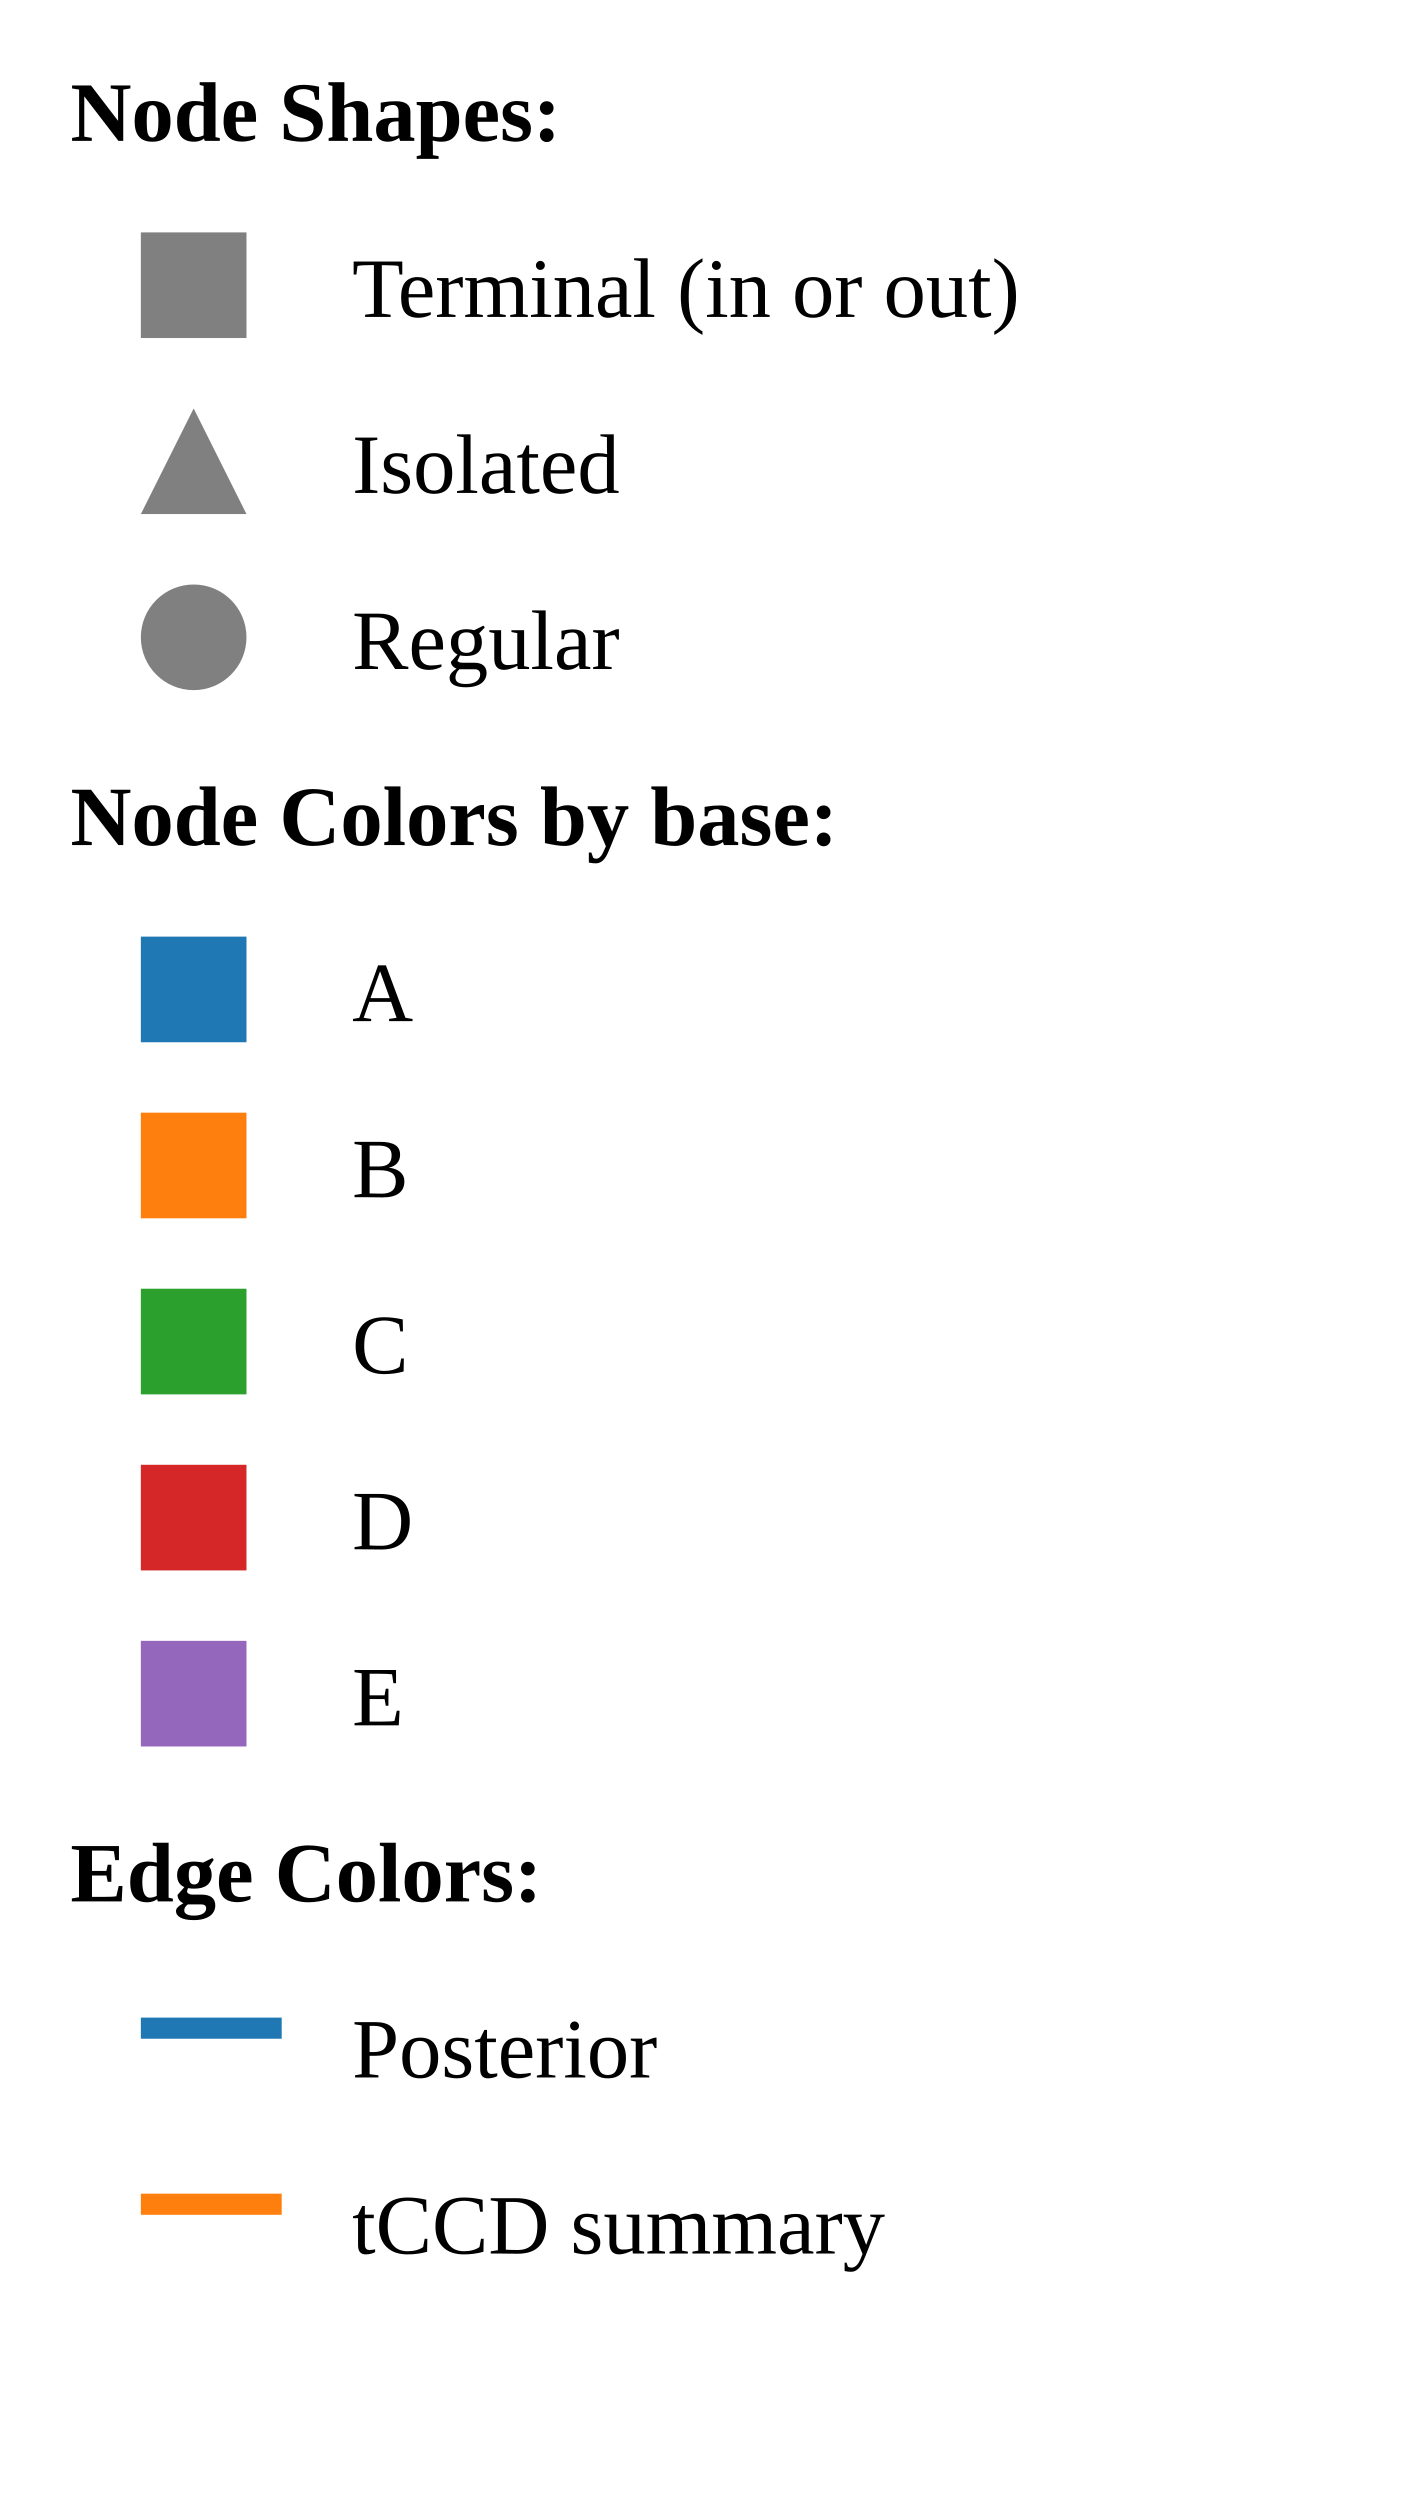
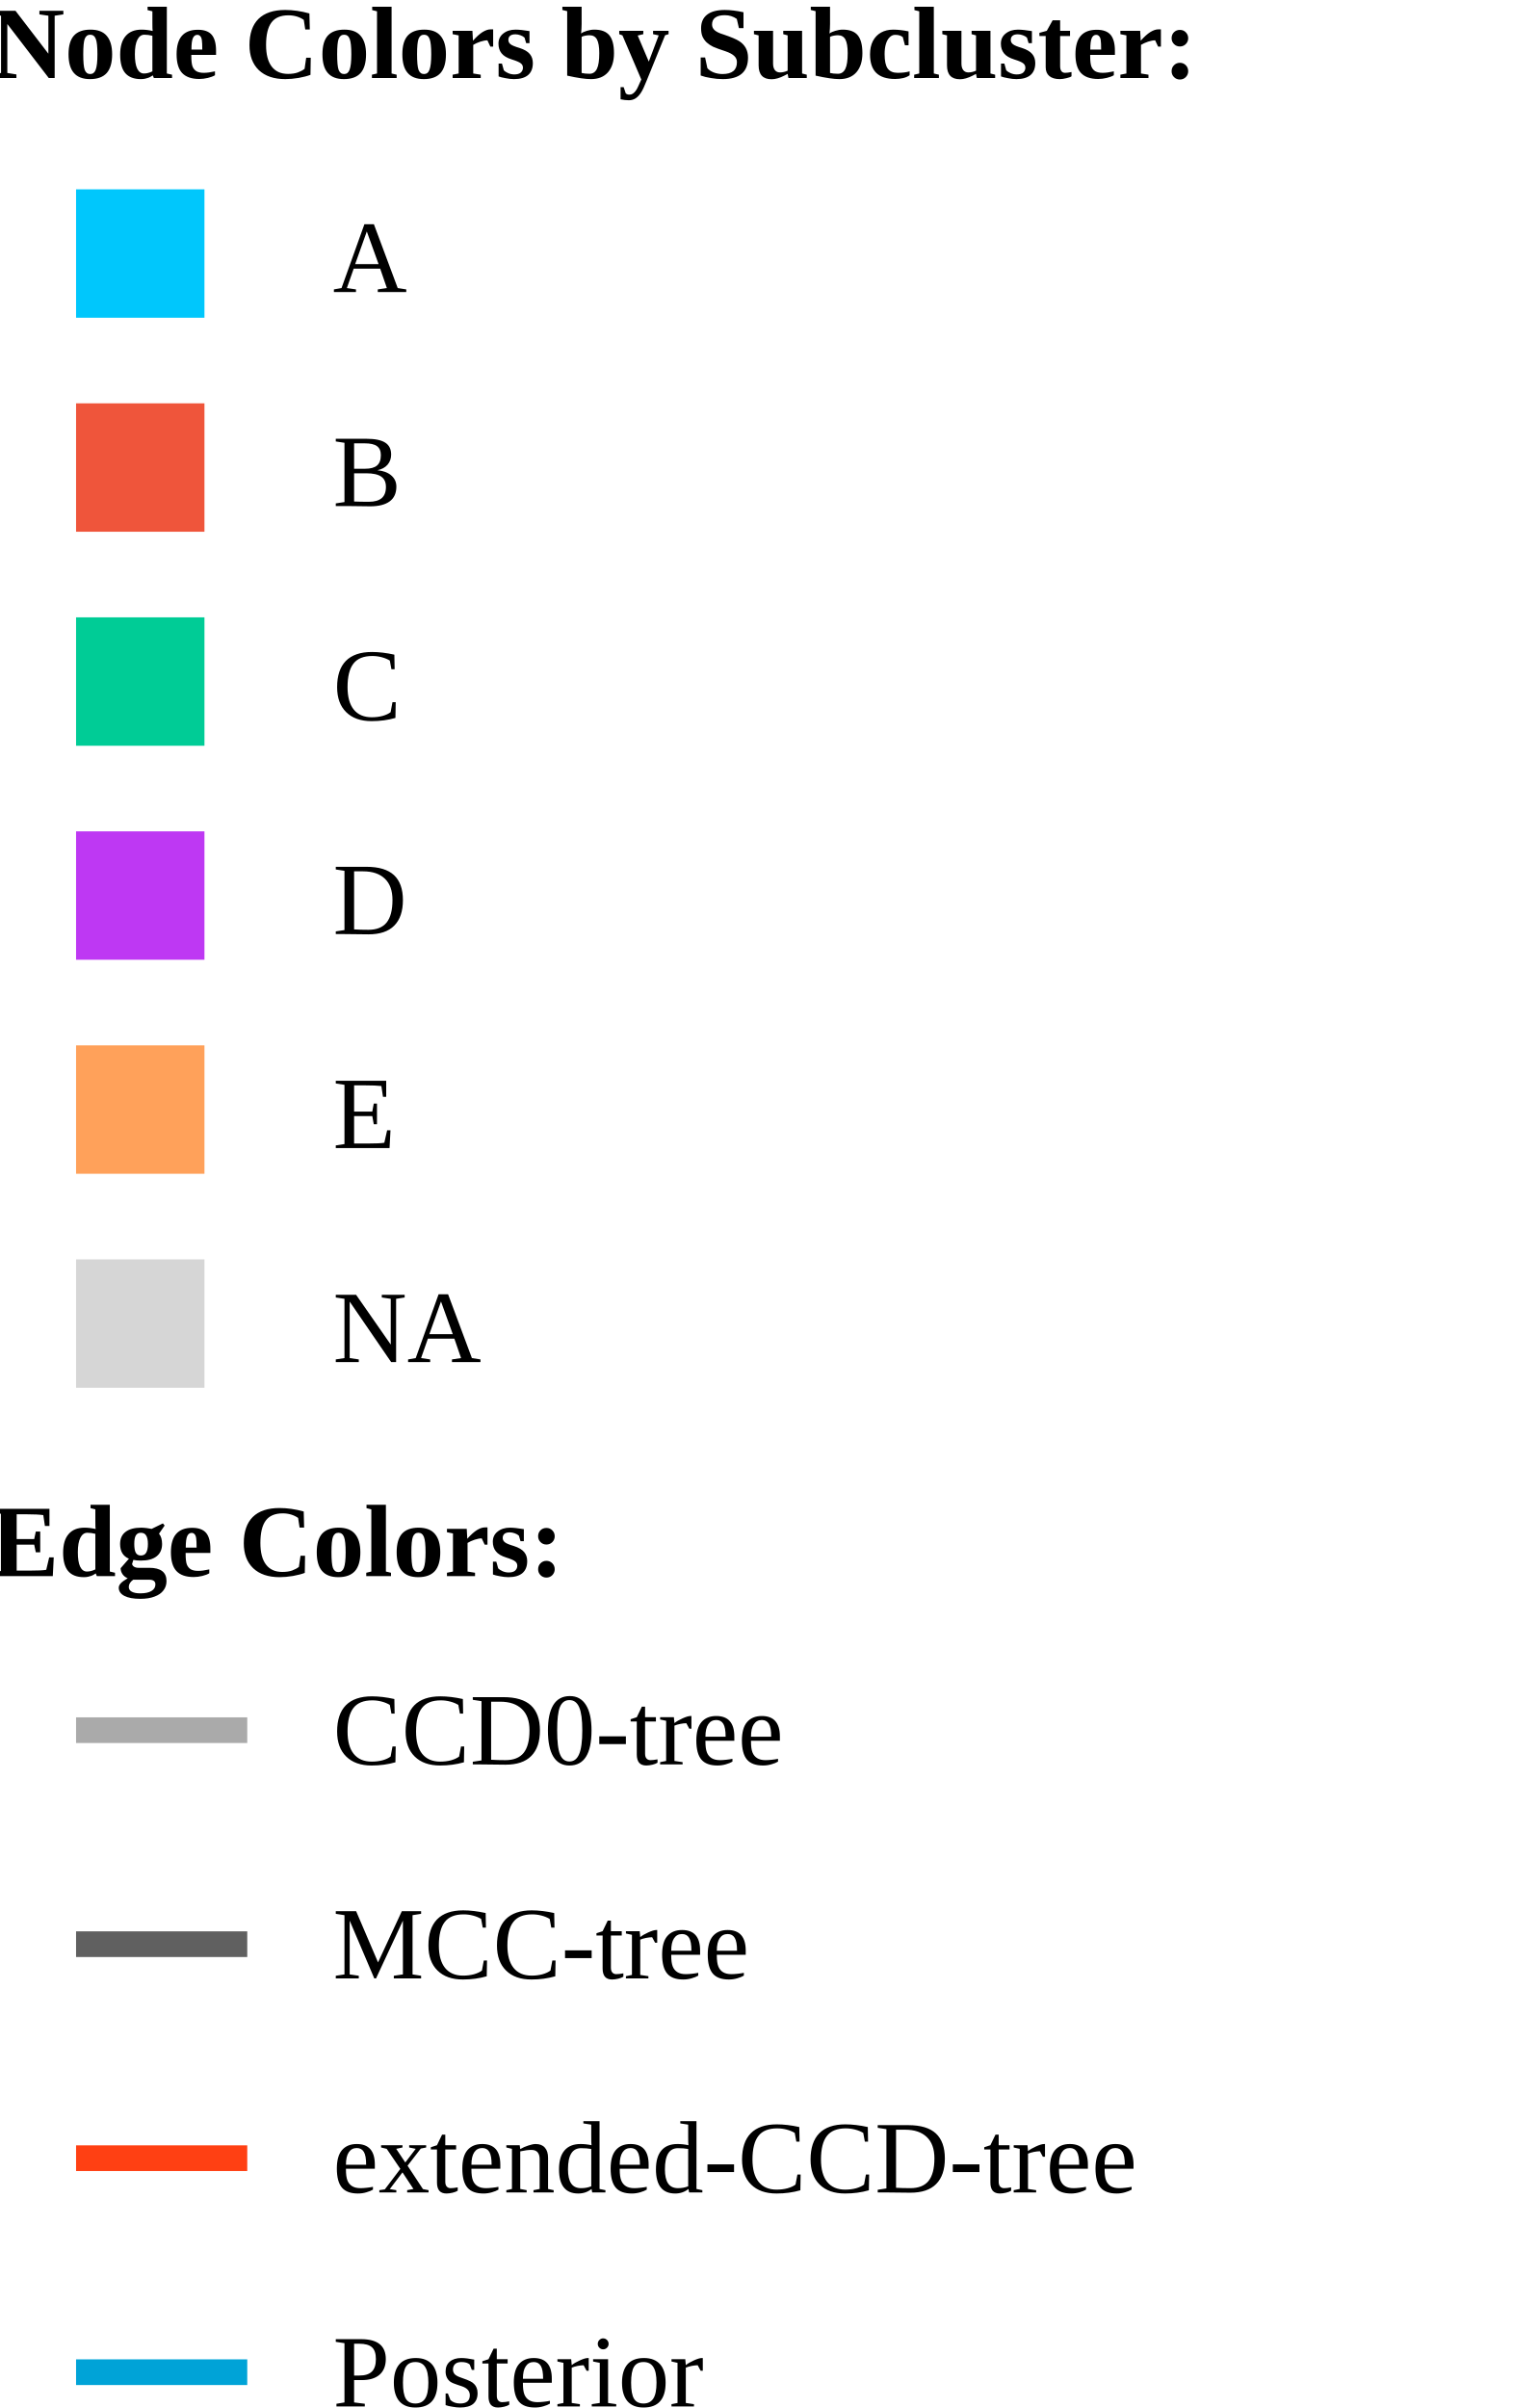
- <svg xmlns="http://www.w3.org/2000/svg" width="200" height="355">
-   <text x="10" y="20" font-size="12" font-weight="bold" fill="black">Node Shapes:</text>
-   <rect x="20" y="33" width="15" height="15" fill="gray" />
-   <text x="50" y="45" font-size="12" font-weight="normal" fill="black">Terminal (in or out)</text>
-   <polygon points="27.5,58 20,73 35,73" fill="gray" />
-   <text x="50" y="70" font-size="12" font-weight="normal" fill="black">Isolated</text>
-   <ellipse cx="27.5" cy="90.5" rx="7.5" ry="7.5" fill="gray" />
-   <text x="50" y="95" font-size="12" font-weight="normal" fill="black">Regular</text>
-   <text x="10" y="120" font-size="12" font-weight="bold" fill="black">Node Colors by base:</text>
-   <rect x="20" y="133" width="15" height="15" fill="#1f77b4" />
-   <text x="50" y="145" font-size="12" font-weight="normal" fill="black">A</text>
-   <rect x="20" y="158" width="15" height="15" fill="#ff7f0e" />
-   <text x="50" y="170" font-size="12" font-weight="normal" fill="black">B</text>
-   <rect x="20" y="183" width="15" height="15" fill="#2ca02c" />
-   <text x="50" y="195" font-size="12" font-weight="normal" fill="black">C</text>
-   <rect x="20" y="208" width="15" height="15" fill="#d62728" />
-   <text x="50" y="220" font-size="12" font-weight="normal" fill="black">D</text>
-   <rect x="20" y="233" width="15" height="15" fill="#9467bd" />
-   <text x="50" y="245" font-size="12" font-weight="normal" fill="black">E</text>
-   <text x="10" y="270" font-size="12" font-weight="bold" fill="black">Edge Colors:</text>
-   <line x1="20" y1="288" x2="40" y2="288" stroke="#1f77b4" stroke-width="3" />
-   <text x="50" y="295" font-size="12" font-weight="normal" fill="black">Posterior</text>
-   <line x1="20" y1="313" x2="40" y2="313" stroke="#ff7f0e" stroke-width="3" />
-   <text x="50" y="320" font-size="12" font-weight="normal" fill="black">tCCD summary</text>
+ <svg xmlns="http://www.w3.org/2000/svg" width="179.701" height="281.299" version="1.1" id="svg20">
+   <defs id="defs20" />
+   <text x="-1.113" y="9.117" font-size="12px" font-weight="bold" fill="#000000" id="text5">Node Colors by Subcluster:</text>
+   <rect x="8.887" y="22.117" width="15" height="15" fill="#00c7fc" id="rect5" />
+   <text x="38.887" y="34.117" font-size="12px" font-weight="normal" fill="#000000" id="text6">A</text>
+   <rect x="8.887" y="47.117" width="15" height="15" fill="#ef553b" id="rect6" />
+   <text x="38.887" y="59.117" font-size="12px" font-weight="normal" fill="#000000" id="text7">B</text>
+   <rect x="8.887" y="72.117" width="15" height="15" fill="#00cc96" id="rect7" />
+   <text x="38.887" y="84.117" font-size="12px" font-weight="normal" fill="#000000" id="text8">C</text>
+   <rect x="8.887" y="97.117" width="15" height="15" fill="#be38f3" id="rect8" />
+   <text x="38.887" y="109.117" font-size="12px" font-weight="normal" fill="#000000" id="text9">D</text>
+   <rect x="8.887" y="122.117" width="15" height="15" fill="#ffa15a" id="rect9" />
+   <text x="38.887" y="134.117" font-size="12px" font-weight="normal" fill="#000000" id="text10">E</text>
+   <rect x="8.887" y="147.117" width="15" height="15" fill="#d6d6d6" id="rect10" />
+   <text x="38.887" y="159.117" font-size="12px" font-weight="normal" fill="#000000" id="text11">NA</text>
+   <text x="-1.113" y="184.117" font-size="12px" font-weight="bold" fill="#000000" id="text12">Edge Colors:</text>
+   <line x1="8.887" y1="202.117" x2="28.887" y2="202.117" stroke="#aaaaaa" stroke-width="3" id="line12" />
+   <text x="38.887" y="206.117" font-size="12px" font-weight="normal" fill="#000000" id="text13">CCD0-tree</text>
+   <line x1="8.887" y1="227.117" x2="28.887" y2="227.117" stroke="#606060" stroke-width="3" id="line17" />
+   <text x="38.887" y="231.117" font-size="12px" font-weight="normal" fill="#000000" id="text18">MCC-tree</text>
+   <line x1="8.887" y1="252.117" x2="28.887" y2="252.117" stroke="#ff4013" stroke-width="3" id="line18" />
+   <text x="38.887" y="256.117" font-size="12px" font-weight="normal" fill="#000000" id="text19">extended-CCD-tree</text>
+   <line x1="8.887" y1="277.117" x2="28.887" y2="277.117" stroke="#00a3d7" stroke-width="3" id="line19" />
+   <text x="38.887" y="281.117" font-size="12px" font-weight="normal" fill="#000000" id="text20">Posterior</text>
</svg>
